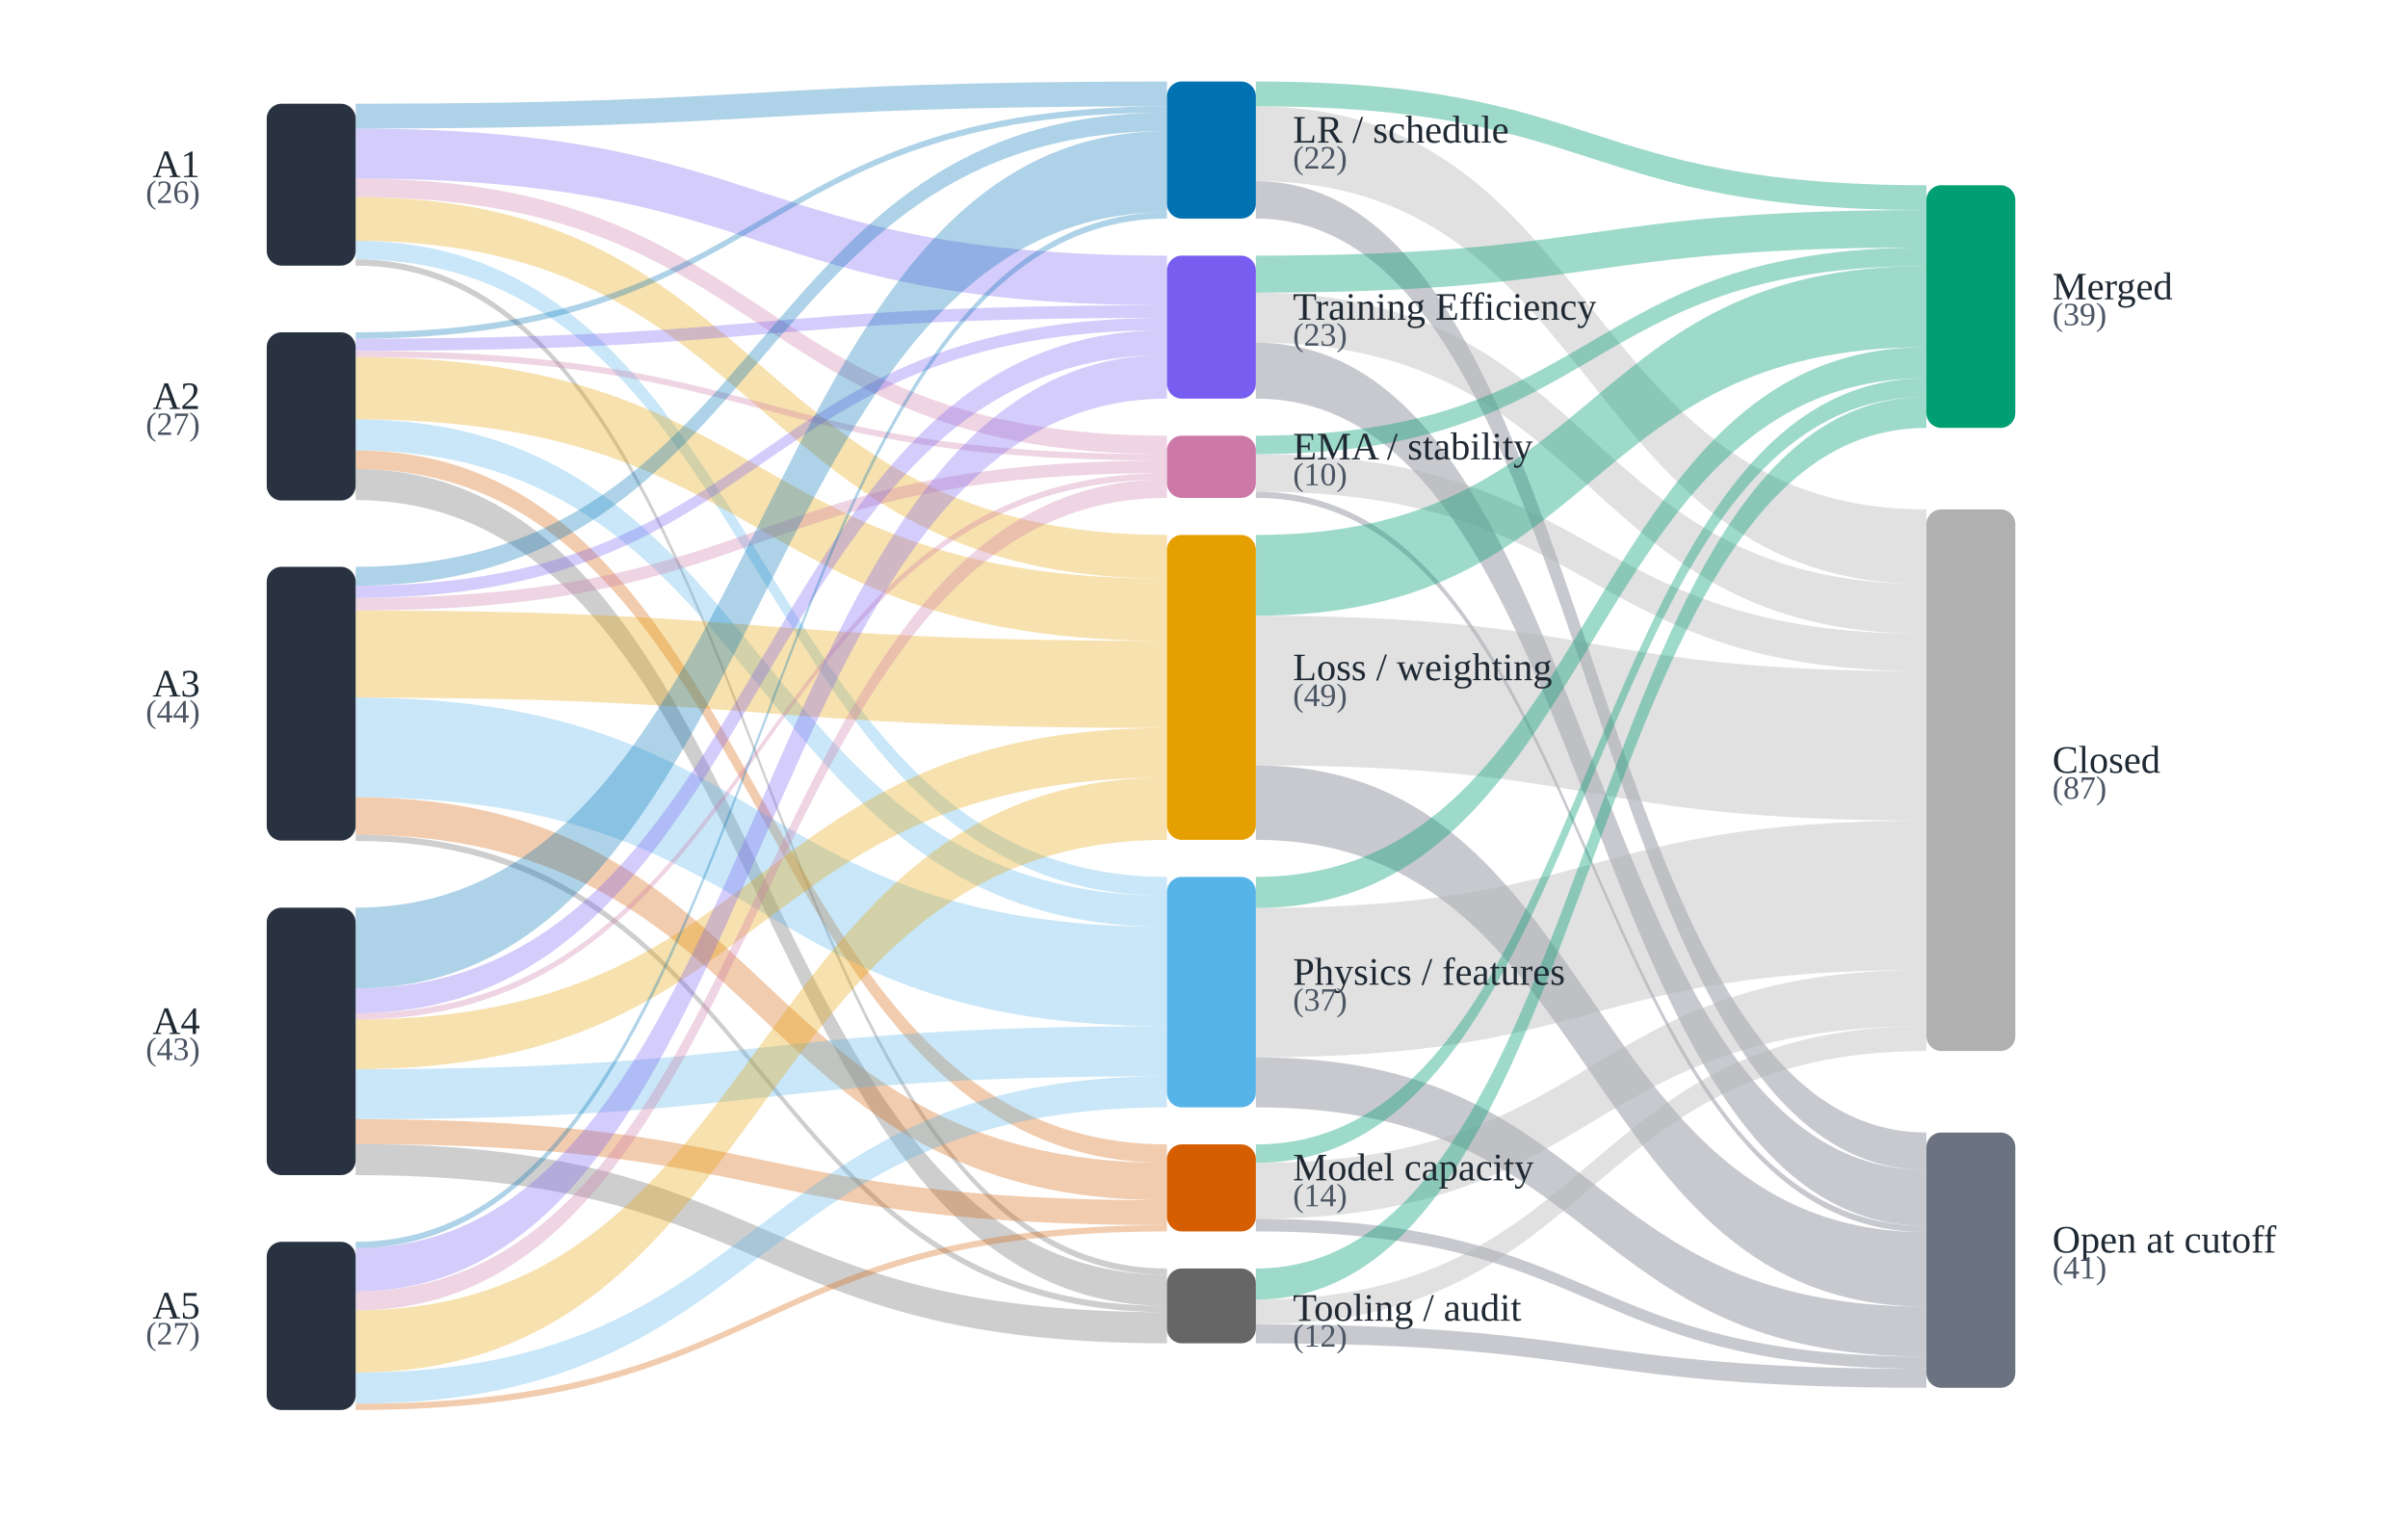
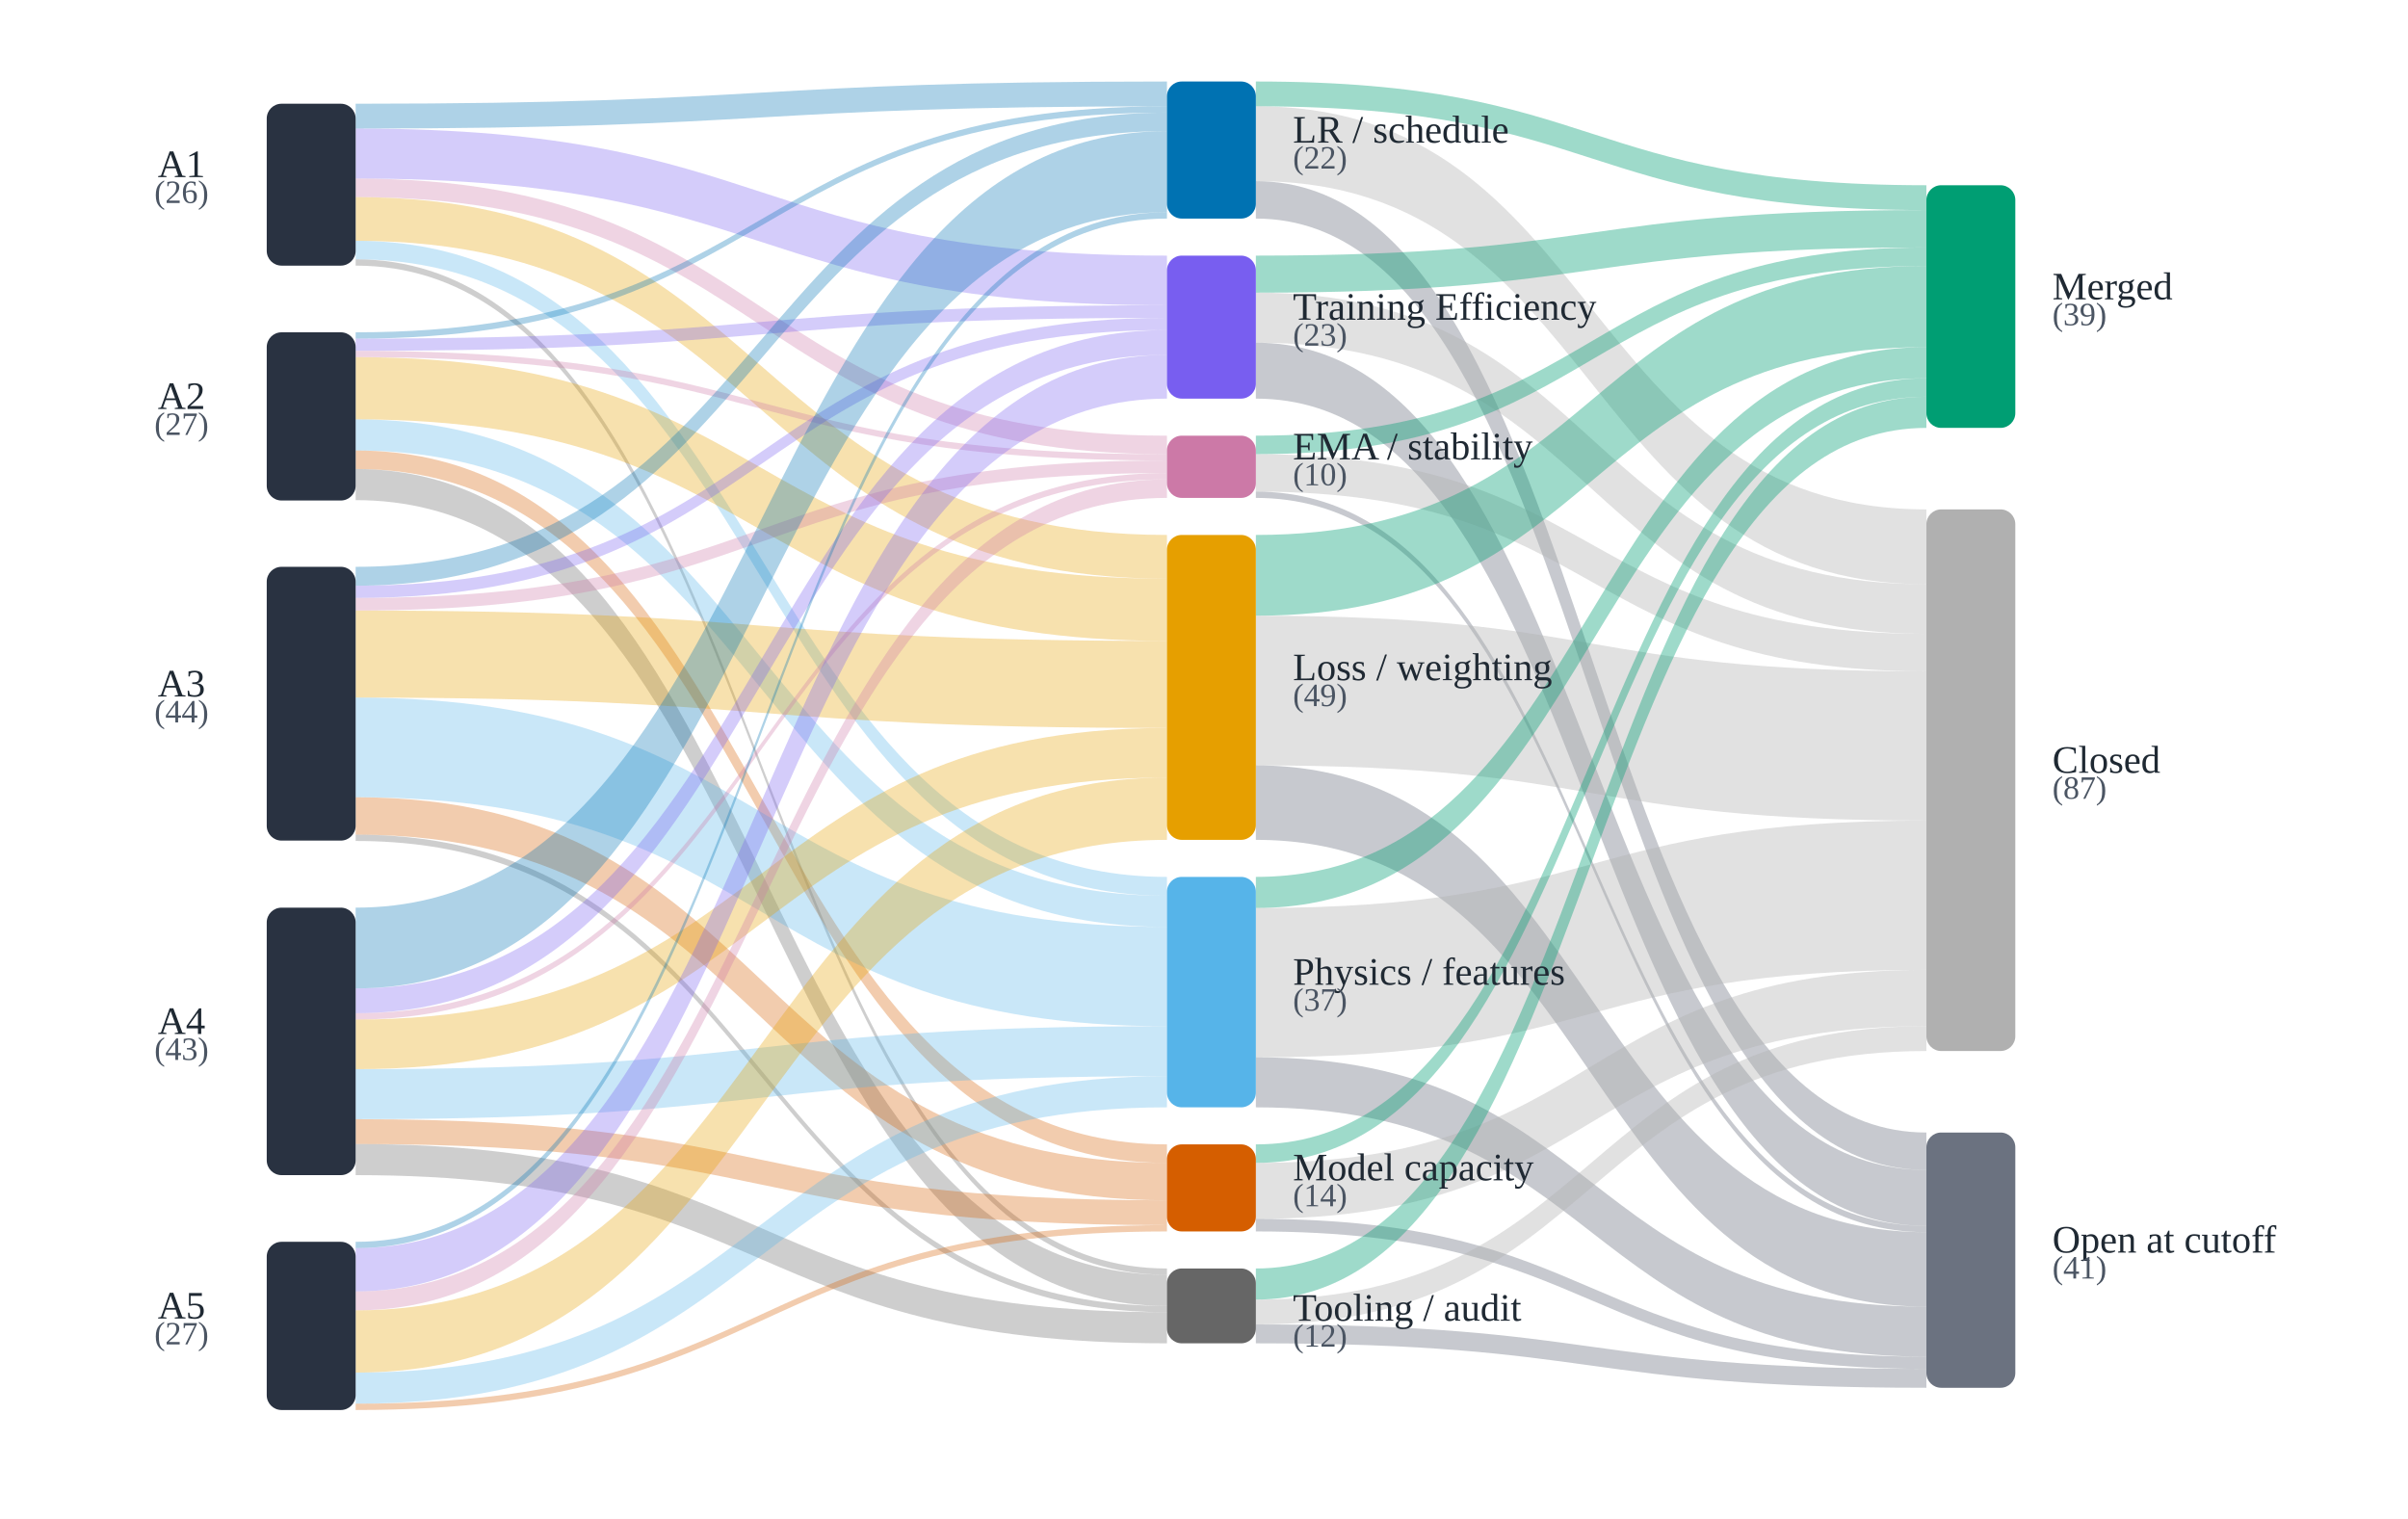
<svg xmlns="http://www.w3.org/2000/svg" width="650" height="410" viewBox="0 0 650 410">
  <rect width="650" height="410" fill="#FFFFFF" />
  <style>text{font-family:"Times New Roman",Times,"Latin Modern Roman","CMU Serif","Computer Modern Serif",serif;fill:#1F2933}.label{font-size:10.5px;font-weight:400}.small{font-size:8.8px;fill:#4B5563;font-weight:400}</style>
  <path d="M 96.0 28.0 C 209.9 28.0, 201.1 22.0, 315.0 22.0 L 315.0 28.7 C 201.1 28.7, 209.9 34.7, 96.0 34.7 Z" fill="#0072B2" opacity="0.32" />
  <path d="M 96.0 34.7 C 209.9 34.7, 201.1 69.0, 315.0 69.0 L 315.0 82.4 C 201.1 82.4, 209.9 48.2, 96.0 48.2 Z" fill="#785EF0" opacity="0.32" />
  <path d="M 96.0 48.2 C 209.9 48.2, 201.1 117.6, 315.0 117.6 L 315.0 122.6 C 201.1 122.6, 209.9 53.2, 96.0 53.2 Z" fill="#CC79A7" opacity="0.32" />
  <path d="M 96.0 53.2 C 209.9 53.2, 201.1 144.4, 315.0 144.4 L 315.0 156.2 C 201.1 156.2, 209.9 65.0, 96.0 65.0 Z" fill="#E69F00" opacity="0.32" />
  <path d="M 96.0 65.0 C 209.9 65.0, 201.1 236.7, 315.0 236.7 L 315.0 241.8 C 201.1 241.8, 209.9 70.0, 96.0 70.0 Z" fill="#56B4E9" opacity="0.32" />
  <path d="M 96.0 70.0 C 209.9 70.0, 201.1 342.4, 315.0 342.4 L 315.0 344.1 C 201.1 344.1, 209.9 71.7, 96.0 71.7 Z" fill="#666666" opacity="0.32" />
  <path d="M 96.0 89.7 C 209.9 89.7, 201.1 28.7, 315.0 28.7 L 315.0 30.4 C 201.1 30.4, 209.9 91.4, 96.0 91.4 Z" fill="#0072B2" opacity="0.32" />
  <path d="M 96.0 91.4 C 209.9 91.4, 201.1 82.4, 315.0 82.4 L 315.0 85.8 C 201.1 85.8, 209.9 94.7, 96.0 94.7 Z" fill="#785EF0" opacity="0.32" />
  <path d="M 96.0 94.7 C 209.9 94.7, 201.1 122.6, 315.0 122.6 L 315.0 124.3 C 201.1 124.3, 209.9 96.4, 96.0 96.4 Z" fill="#CC79A7" opacity="0.32" />
  <path d="M 96.0 96.4 C 209.9 96.4, 201.1 156.2, 315.0 156.2 L 315.0 173.0 C 201.1 173.0, 209.9 113.2, 96.0 113.2 Z" fill="#E69F00" opacity="0.32" />
  <path d="M 96.0 113.2 C 209.9 113.2, 201.1 241.8, 315.0 241.8 L 315.0 250.2 C 201.1 250.2, 209.9 121.6, 96.0 121.6 Z" fill="#56B4E9" opacity="0.32" />
  <path d="M 96.0 121.6 C 209.9 121.6, 201.1 308.9, 315.0 308.9 L 315.0 313.9 C 201.1 313.9, 209.9 126.6, 96.0 126.6 Z" fill="#D55E00" opacity="0.32" />
  <path d="M 96.0 126.6 C 209.9 126.6, 201.1 344.1, 315.0 344.1 L 315.0 352.5 C 201.1 352.5, 209.9 135.0, 96.0 135.0 Z" fill="#666666" opacity="0.32" />
  <path d="M 96.0 153.0 C 209.9 153.0, 201.1 30.4, 315.0 30.4 L 315.0 35.4 C 201.1 35.4, 209.9 158.1, 96.0 158.1 Z" fill="#0072B2" opacity="0.32" />
  <path d="M 96.0 158.1 C 209.9 158.1, 201.1 85.8, 315.0 85.8 L 315.0 89.1 C 201.1 89.1, 209.9 161.4, 96.0 161.4 Z" fill="#785EF0" opacity="0.32" />
  <path d="M 96.0 161.4 C 209.9 161.4, 201.1 124.3, 315.0 124.3 L 315.0 127.7 C 201.1 127.7, 209.9 164.8, 96.0 164.8 Z" fill="#CC79A7" opacity="0.32" />
  <path d="M 96.0 164.8 C 209.9 164.8, 201.1 173.0, 315.0 173.0 L 315.0 196.5 C 201.1 196.5, 209.9 188.3, 96.0 188.3 Z" fill="#E69F00" opacity="0.32" />
  <path d="M 96.0 188.3 C 209.9 188.3, 201.1 250.2, 315.0 250.2 L 315.0 277.0 C 201.1 277.0, 209.9 215.2, 96.0 215.2 Z" fill="#56B4E9" opacity="0.32" />
  <path d="M 96.0 215.2 C 209.9 215.2, 201.1 313.9, 315.0 313.9 L 315.0 324.0 C 201.1 324.0, 209.9 225.3, 96.0 225.3 Z" fill="#D55E00" opacity="0.32" />
  <path d="M 96.0 225.3 C 209.9 225.3, 201.1 352.5, 315.0 352.5 L 315.0 354.2 C 201.1 354.2, 209.9 227.0, 96.0 227.0 Z" fill="#666666" opacity="0.32" />
  <path d="M 96.0 245.0 C 209.9 245.0, 201.1 35.4, 315.0 35.4 L 315.0 57.3 C 201.1 57.3, 209.9 266.8, 96.0 266.8 Z" fill="#0072B2" opacity="0.32" />
  <path d="M 96.0 266.8 C 209.9 266.8, 201.1 89.1, 315.0 89.1 L 315.0 95.8 C 201.1 95.8, 209.9 273.5, 96.0 273.5 Z" fill="#785EF0" opacity="0.32" />
  <path d="M 96.0 273.5 C 209.9 273.5, 201.1 127.7, 315.0 127.7 L 315.0 129.4 C 201.1 129.4, 209.9 275.2, 96.0 275.2 Z" fill="#CC79A7" opacity="0.32" />
  <path d="M 96.0 275.2 C 209.9 275.2, 201.1 196.5, 315.0 196.5 L 315.0 209.9 C 201.1 209.9, 209.9 288.6, 96.0 288.6 Z" fill="#E69F00" opacity="0.32" />
  <path d="M 96.0 288.6 C 209.9 288.6, 201.1 277.0, 315.0 277.0 L 315.0 290.5 C 201.1 290.5, 209.9 302.1, 96.0 302.1 Z" fill="#56B4E9" opacity="0.32" />
  <path d="M 96.0 302.1 C 209.9 302.1, 201.1 324.0, 315.0 324.0 L 315.0 330.7 C 201.1 330.7, 209.9 308.8, 96.0 308.8 Z" fill="#D55E00" opacity="0.32" />
  <path d="M 96.0 308.8 C 209.9 308.8, 201.1 354.2, 315.0 354.2 L 315.0 362.6 C 201.1 362.6, 209.9 317.2, 96.0 317.2 Z" fill="#666666" opacity="0.32" />
  <path d="M 96.0 335.2 C 209.9 335.2, 201.1 57.3, 315.0 57.3 L 315.0 59.0 C 201.1 59.0, 209.9 336.9, 96.0 336.9 Z" fill="#0072B2" opacity="0.32" />
  <path d="M 96.0 336.9 C 209.9 336.9, 201.1 95.8, 315.0 95.8 L 315.0 107.6 C 201.1 107.6, 209.9 348.6, 96.0 348.6 Z" fill="#785EF0" opacity="0.32" />
  <path d="M 96.0 348.6 C 209.9 348.6, 201.1 129.4, 315.0 129.4 L 315.0 134.4 C 201.1 134.4, 209.9 353.7, 96.0 353.7 Z" fill="#CC79A7" opacity="0.32" />
  <path d="M 96.0 353.7 C 209.9 353.7, 201.1 209.9, 315.0 209.9 L 315.0 226.7 C 201.1 226.7, 209.9 370.5, 96.0 370.5 Z" fill="#E69F00" opacity="0.32" />
  <path d="M 96.0 370.5 C 209.9 370.5, 201.1 290.5, 315.0 290.5 L 315.0 298.9 C 201.1 298.9, 209.9 378.9, 96.0 378.9 Z" fill="#56B4E9" opacity="0.32" />
  <path d="M 96.0 378.9 C 209.9 378.9, 201.1 330.7, 315.0 330.7 L 315.0 332.4 C 201.1 332.4, 209.9 380.6, 96.0 380.6 Z" fill="#D55E00" opacity="0.32" />
  <path d="M 339.0 22.0 C 433.1 22.0, 425.9 50.0, 520.0 50.0 L 520.0 56.7 C 425.9 56.7, 433.1 28.7, 339.0 28.7 Z" fill="#009E73" opacity="0.38" />
  <path d="M 339.0 28.7 C 433.1 28.7, 425.9 137.5, 520.0 137.5 L 520.0 157.7 C 425.9 157.7, 433.1 48.9, 339.0 48.9 Z" fill="#B0B0B0" opacity="0.38" />
  <path d="M 339.0 48.9 C 433.1 48.9, 425.9 305.7, 520.0 305.7 L 520.0 315.8 C 425.9 315.8, 433.1 59.0, 339.0 59.0 Z" fill="#6B7280" opacity="0.38" />
  <path d="M 339.0 69.0 C 433.1 69.0, 425.9 56.7, 520.0 56.7 L 520.0 66.8 C 425.9 66.8, 433.1 79.0, 339.0 79.0 Z" fill="#009E73" opacity="0.38" />
  <path d="M 339.0 79.0 C 433.1 79.0, 425.9 157.7, 520.0 157.7 L 520.0 171.1 C 425.9 171.1, 433.1 92.5, 339.0 92.5 Z" fill="#B0B0B0" opacity="0.38" />
  <path d="M 339.0 92.5 C 433.1 92.5, 425.9 315.8, 520.0 315.8 L 520.0 330.9 C 425.9 330.9, 433.1 107.6, 339.0 107.6 Z" fill="#6B7280" opacity="0.38" />
  <path d="M 339.0 117.6 C 433.1 117.6, 425.9 66.8, 520.0 66.8 L 520.0 71.8 C 425.9 71.8, 433.1 122.6, 339.0 122.6 Z" fill="#009E73" opacity="0.38" />
  <path d="M 339.0 122.6 C 433.1 122.6, 425.9 171.1, 520.0 171.1 L 520.0 181.2 C 425.9 181.2, 433.1 132.7, 339.0 132.7 Z" fill="#B0B0B0" opacity="0.38" />
  <path d="M 339.0 132.7 C 433.1 132.7, 425.9 330.9, 520.0 330.9 L 520.0 332.6 C 425.9 332.6, 433.1 134.4, 339.0 134.4 Z" fill="#6B7280" opacity="0.38" />
  <path d="M 339.0 144.4 C 433.1 144.4, 425.9 71.8, 520.0 71.8 L 520.0 93.7 C 425.9 93.7, 433.1 166.2, 339.0 166.2 Z" fill="#009E73" opacity="0.38" />
  <path d="M 339.0 166.2 C 433.1 166.2, 425.9 181.2, 520.0 181.2 L 520.0 221.5 C 425.9 221.5, 433.1 206.6, 339.0 206.6 Z" fill="#B0B0B0" opacity="0.38" />
  <path d="M 339.0 206.6 C 433.1 206.6, 425.9 332.6, 520.0 332.6 L 520.0 352.7 C 425.9 352.7, 433.1 226.7, 339.0 226.7 Z" fill="#6B7280" opacity="0.38" />
  <path d="M 339.0 236.7 C 433.1 236.7, 425.9 93.7, 520.0 93.7 L 520.0 102.1 C 425.9 102.1, 433.1 245.1, 339.0 245.1 Z" fill="#009E73" opacity="0.38" />
  <path d="M 339.0 245.1 C 433.1 245.1, 425.9 221.5, 520.0 221.5 L 520.0 261.8 C 425.9 261.8, 433.1 285.4, 339.0 285.4 Z" fill="#B0B0B0" opacity="0.38" />
  <path d="M 339.0 285.4 C 433.1 285.4, 425.9 352.7, 520.0 352.7 L 520.0 366.2 C 425.9 366.2, 433.1 298.9, 339.0 298.9 Z" fill="#6B7280" opacity="0.38" />
  <path d="M 339.0 308.9 C 433.1 308.9, 425.9 102.1, 520.0 102.1 L 520.0 107.1 C 425.9 107.1, 433.1 313.9, 339.0 313.9 Z" fill="#009E73" opacity="0.38" />
  <path d="M 339.0 313.9 C 433.1 313.9, 425.9 261.8, 520.0 261.8 L 520.0 277.0 C 425.9 277.0, 433.1 329.0, 339.0 329.0 Z" fill="#B0B0B0" opacity="0.38" />
  <path d="M 339.0 329.0 C 433.1 329.0, 425.9 366.2, 520.0 366.2 L 520.0 369.5 C 425.9 369.5, 433.1 332.4, 339.0 332.4 Z" fill="#6B7280" opacity="0.38" />
  <path d="M 339.0 342.4 C 433.1 342.4, 425.9 107.1, 520.0 107.1 L 520.0 115.5 C 425.9 115.5, 433.1 350.8, 339.0 350.8 Z" fill="#009E73" opacity="0.38" />
  <path d="M 339.0 350.8 C 433.1 350.8, 425.9 277.0, 520.0 277.0 L 520.0 283.7 C 425.9 283.7, 433.1 357.5, 339.0 357.5 Z" fill="#B0B0B0" opacity="0.38" />
  <path d="M 339.0 357.5 C 433.1 357.5, 425.9 369.5, 520.0 369.5 L 520.0 374.6 C 425.9 374.6, 433.1 362.6, 339.0 362.6 Z" fill="#6B7280" opacity="0.38" />
  <rect x="72" y="28.0" width="24" height="43.7" rx="4" fill="#293241" />
-   <text class="label" x="54" text-anchor="end" y="47.8">A1</text>
-   <text class="small" x="54" text-anchor="end" y="54.8">(26)</text>
+   <text class="label" x="49" text-anchor="middle" y="47.8">A1</text>
+   <text class="small" x="49" text-anchor="middle" y="54.8">(26)</text>
  <rect x="72" y="89.7" width="24" height="45.4" rx="4" fill="#293241" />
-   <text class="label" x="54" text-anchor="end" y="110.4">A2</text>
-   <text class="small" x="54" text-anchor="end" y="117.4">(27)</text>
+   <text class="label" x="49" text-anchor="middle" y="110.4">A2</text>
+   <text class="small" x="49" text-anchor="middle" y="117.4">(27)</text>
  <rect x="72" y="153.0" width="24" height="73.9" rx="4" fill="#293241" />
-   <text class="label" x="54" text-anchor="end" y="188.0">A3</text>
-   <text class="small" x="54" text-anchor="end" y="195.0">(44)</text>
+   <text class="label" x="49" text-anchor="middle" y="188.0">A3</text>
+   <text class="small" x="49" text-anchor="middle" y="195.0">(44)</text>
  <rect x="72" y="245.0" width="24" height="72.2" rx="4" fill="#293241" />
-   <text class="label" x="54" text-anchor="end" y="279.1">A4</text>
-   <text class="small" x="54" text-anchor="end" y="286.1">(43)</text>
+   <text class="label" x="49" text-anchor="middle" y="279.1">A4</text>
+   <text class="small" x="49" text-anchor="middle" y="286.1">(43)</text>
  <rect x="72" y="335.2" width="24" height="45.4" rx="4" fill="#293241" />
-   <text class="label" x="54" text-anchor="end" y="355.9">A5</text>
-   <text class="small" x="54" text-anchor="end" y="362.9">(27)</text>
+   <text class="label" x="49" text-anchor="middle" y="355.9">A5</text>
+   <text class="small" x="49" text-anchor="middle" y="362.9">(27)</text>
  <rect x="315" y="22.0" width="24" height="37.0" rx="4" fill="#0072B2" />
  <text class="label" x="349" y="38.5">LR / schedule</text>
  <text class="small" x="349" y="45.5">(22)</text>
  <rect x="315" y="69.0" width="24" height="38.6" rx="4" fill="#785EF0" />
  <text class="label" x="349" y="86.3">Training Efficiency</text>
  <text class="small" x="349" y="93.3">(23)</text>
  <rect x="315" y="117.6" width="24" height="16.8" rx="4" fill="#CC79A7" />
  <text class="label" x="349" y="124.0">EMA / stability</text>
  <text class="small" x="349" y="131.0">(10)</text>
  <rect x="315" y="144.4" width="24" height="82.3" rx="4" fill="#E69F00" />
  <text class="label" x="349" y="183.6">Loss / weighting</text>
  <text class="small" x="349" y="190.6">(49)</text>
  <rect x="315" y="236.7" width="24" height="62.2" rx="4" fill="#56B4E9" />
  <text class="label" x="349" y="265.8">Physics / features</text>
  <text class="small" x="349" y="272.8">(37)</text>
  <rect x="315" y="308.9" width="24" height="23.5" rx="4" fill="#D55E00" />
  <text class="label" x="349" y="318.6">Model capacity</text>
  <text class="small" x="349" y="325.6">(14)</text>
  <rect x="315" y="342.4" width="24" height="20.2" rx="4" fill="#666666" />
  <text class="label" x="349" y="356.5">Tooling / audit</text>
  <text class="small" x="349" y="363.5">(12)</text>
  <rect x="520" y="50.0" width="24" height="65.5" rx="4" fill="#009E73" />
  <text class="label" x="554" y="80.8">Merged</text>
  <text class="small" x="554" y="87.8">(39)</text>
  <rect x="520" y="137.5" width="24" height="146.2" rx="4" fill="#B0B0B0" />
  <text class="label" x="554" y="208.6">Closed</text>
  <text class="small" x="554" y="215.6">(87)</text>
  <rect x="520" y="305.7" width="24" height="68.9" rx="4" fill="#6B7280" />
  <text class="label" x="554" y="338.1">Open at cutoff</text>
  <text class="small" x="554" y="345.1">(41)</text>
</svg>
